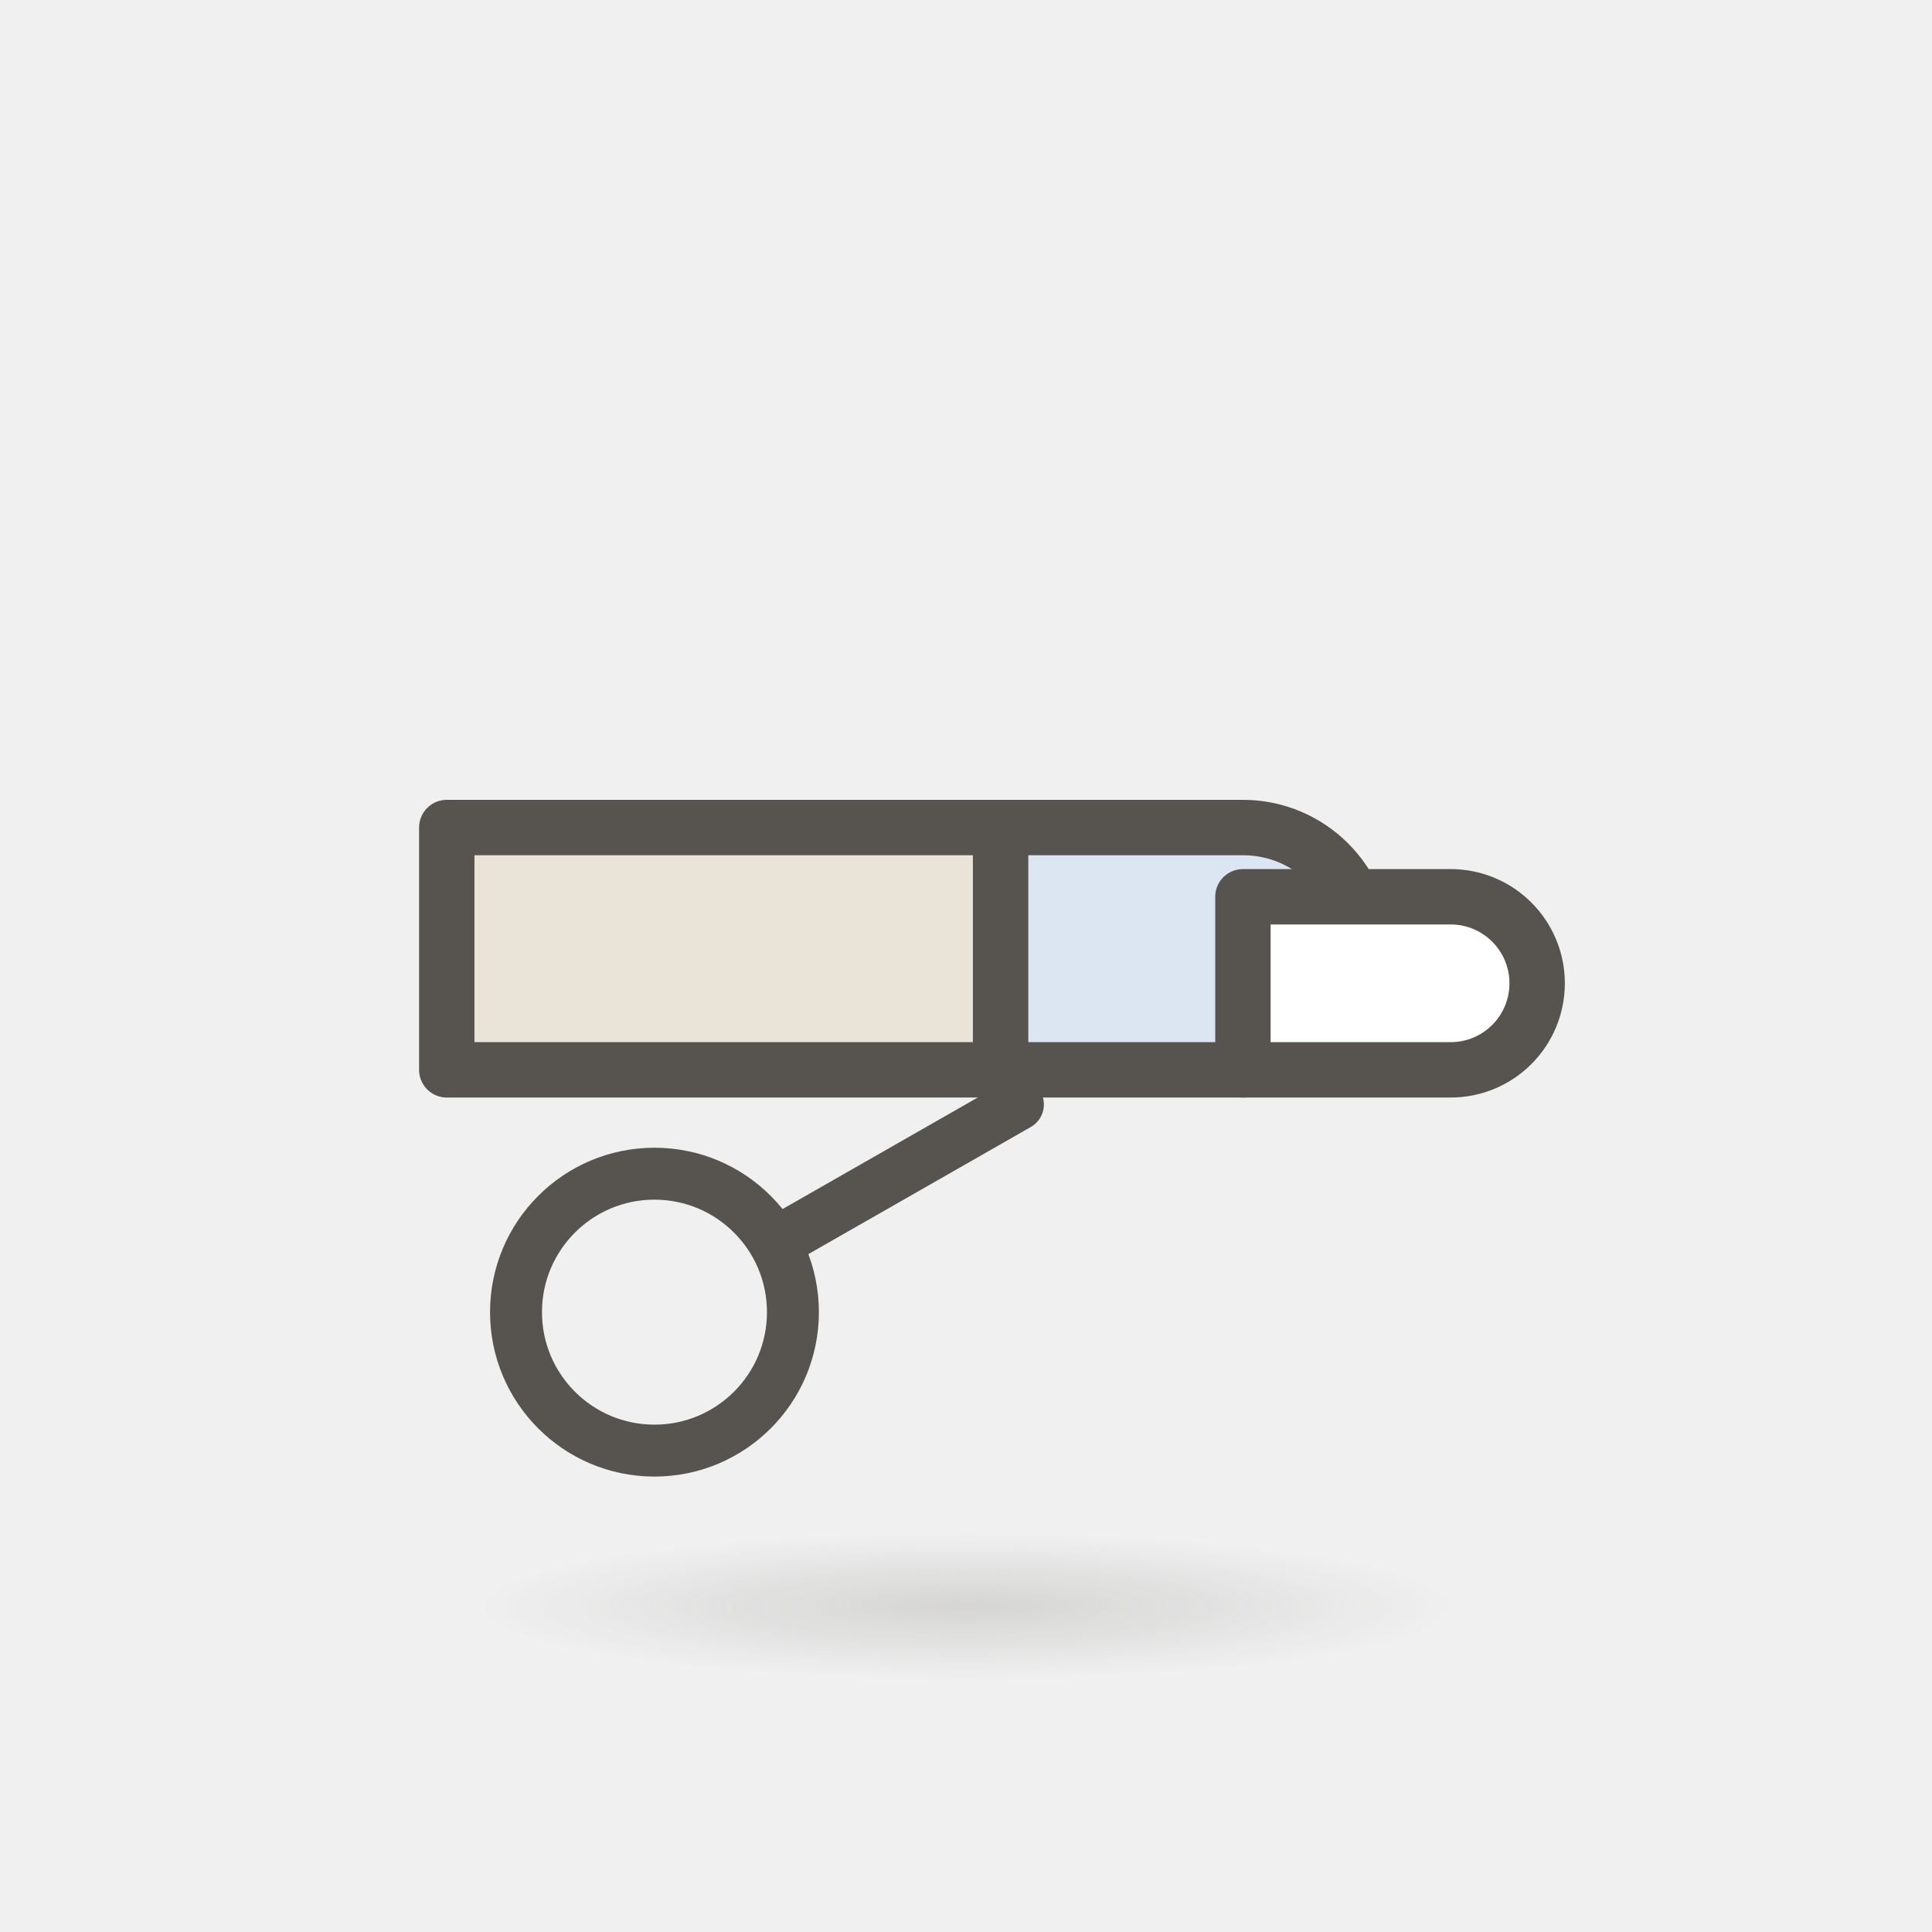
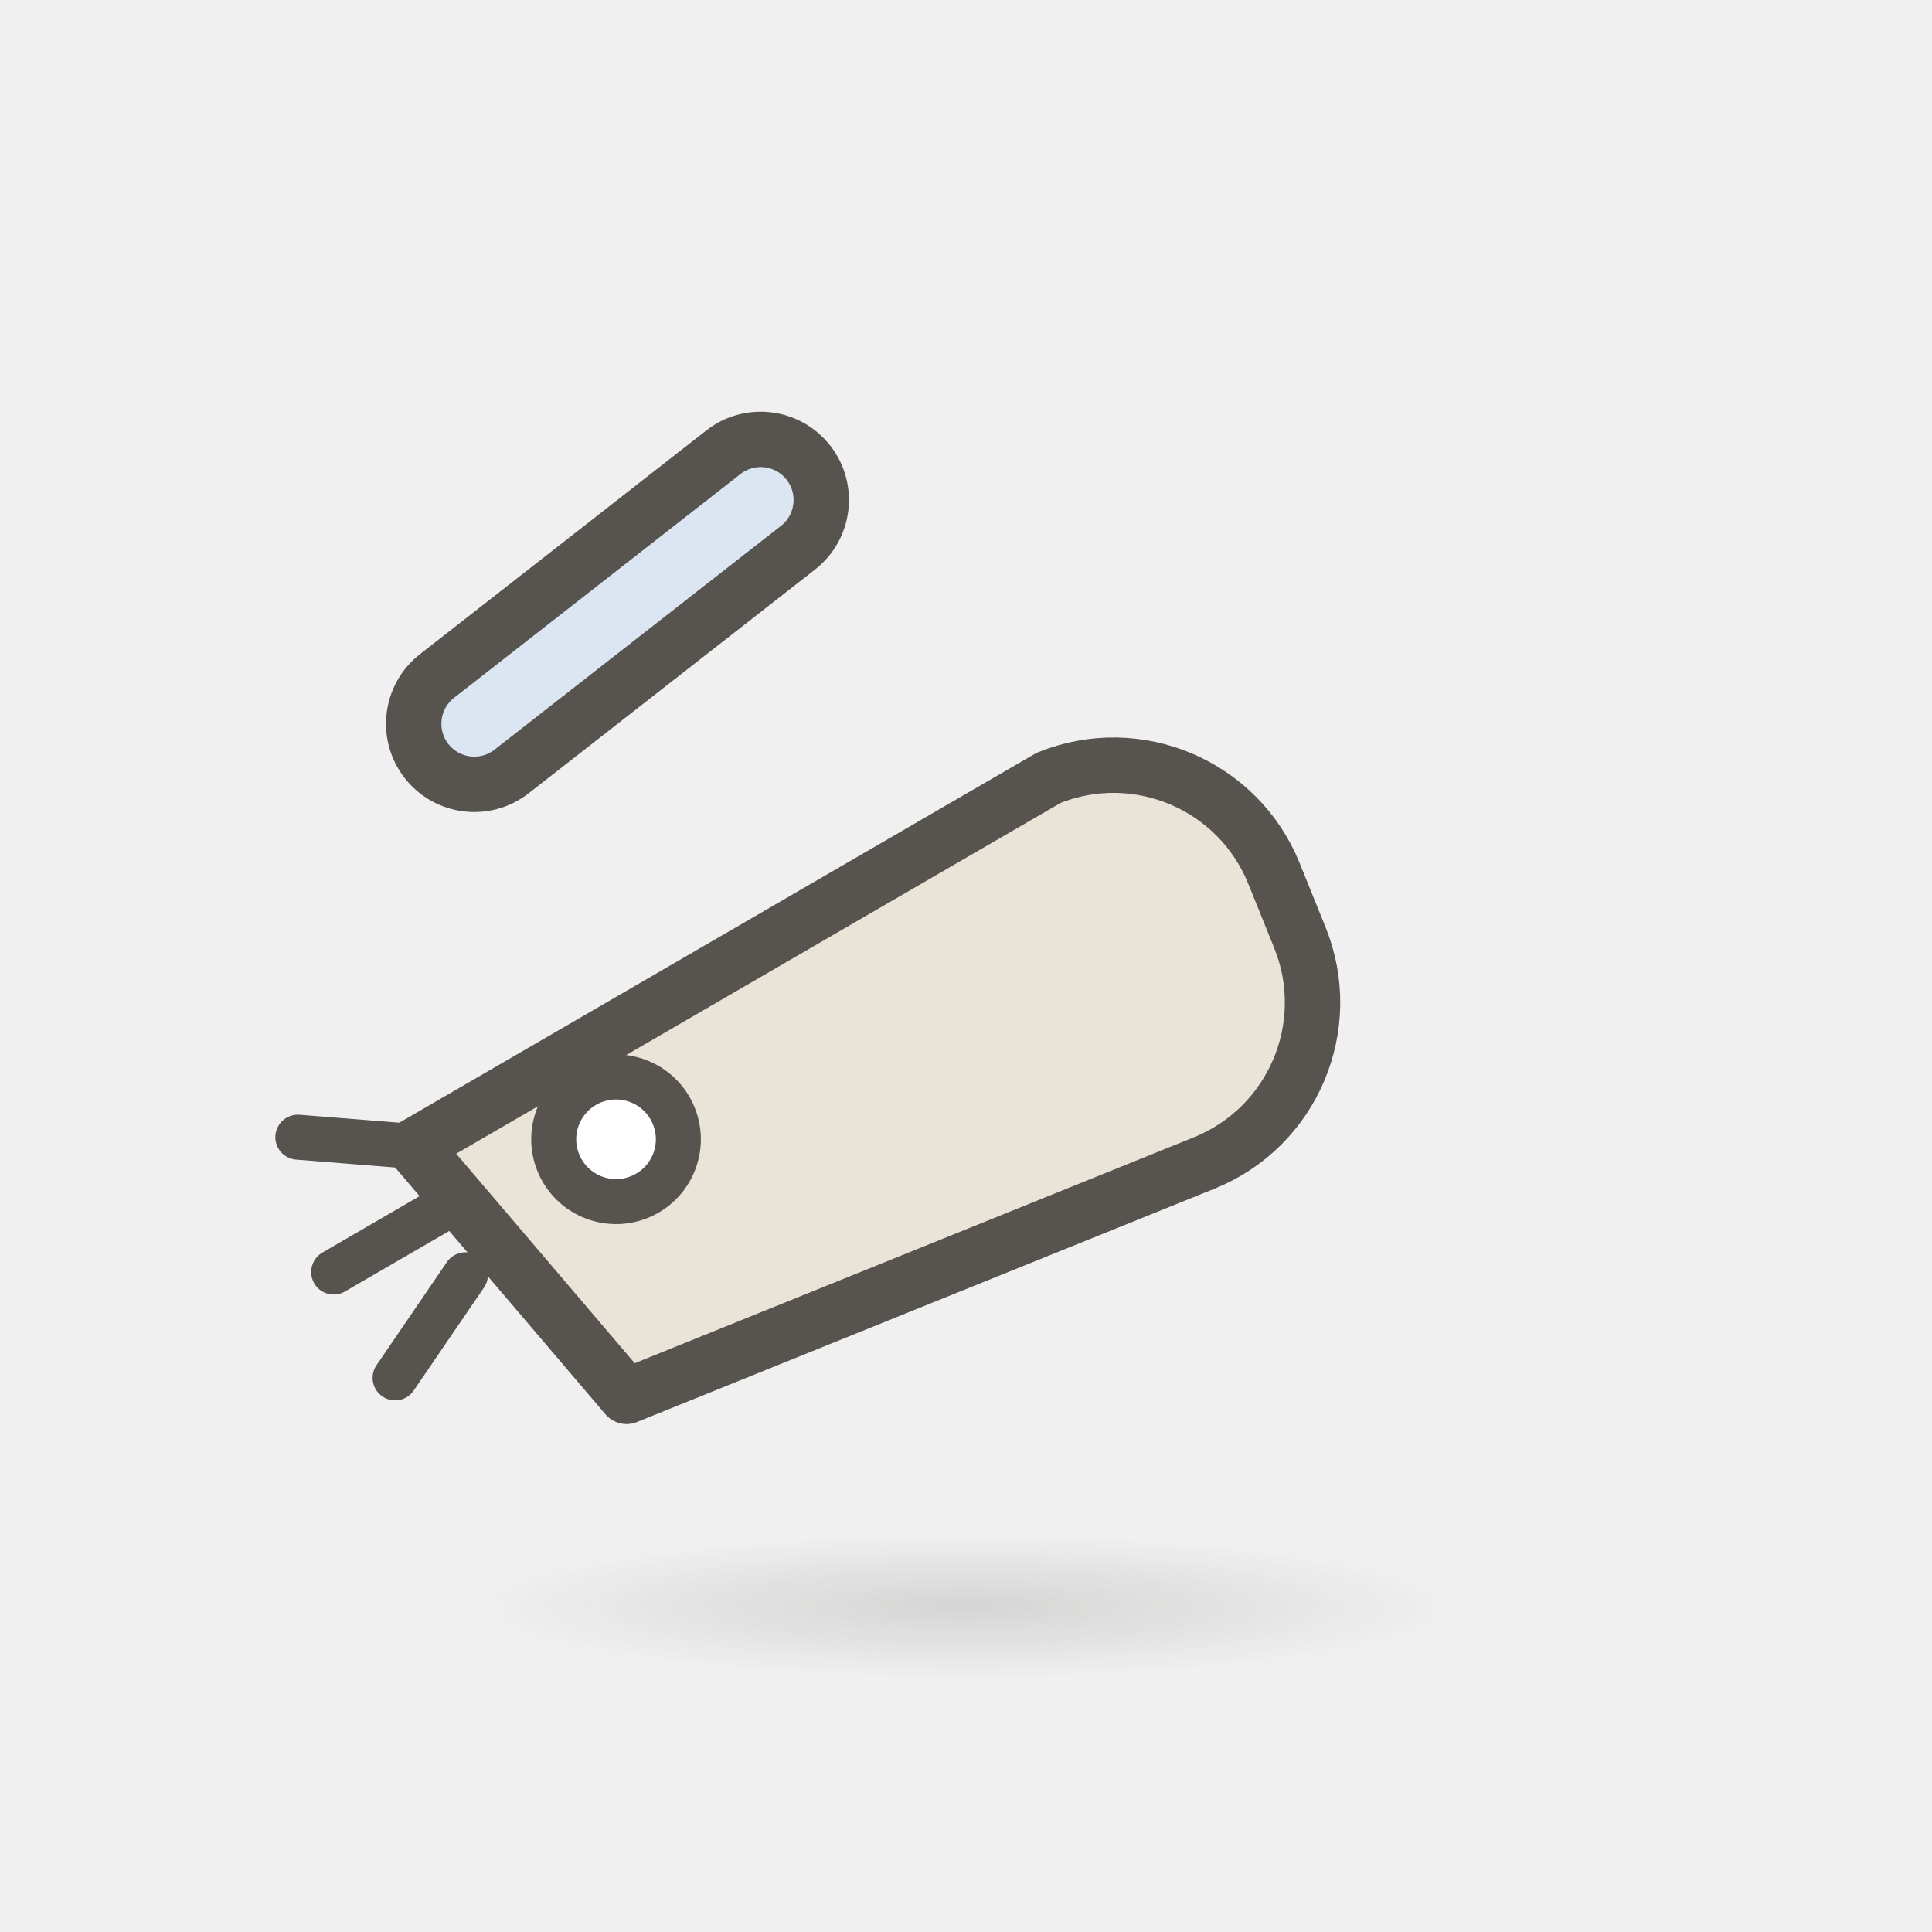
<svg xmlns="http://www.w3.org/2000/svg" viewBox="0 0 96 96" fill="none" stroke-linecap="round" stroke-linejoin="round">
  <g transform="translate(48 48) scale(0.86) translate(-48 -48)">
    <defs>
      <radialGradient id="sh">
        <stop offset="0" stop-color="#57534E" stop-opacity="0.17" />
        <stop offset="0.62" stop-color="#57534E" stop-opacity="0.07" />
        <stop offset="1" stop-color="#57534E" stop-opacity="0" />
      </radialGradient>
    </defs>
    <ellipse cx="48" cy="85" rx="28" ry="4.2" fill="url(#sh)" />
    <g stroke="#57534E" stroke-width="3.2">
-       <path d="M18 40h32v14H18z" fill="#E9E3D8" />
-       <path d="M50 40h14a6 6 0 0 1 0 14H50z" fill="#DCE6F2" />
-       <path d="M64 44h12a5 5 0 0 1 0 10H64z" fill="#FFFFFF" />
-       <circle cx="30" cy="68" r="8" fill="none" stroke-width="3" />
-       <path d="M37 64l14-8" stroke-width="3" />
+       <g transform="rotate(-22 48 52)">
+         <path d="M16 46 L58 40a10 10 0 0 1 10 10v4a10 10 0 0 1-10 10H22z" fill="#E9E3D8" />
+         <path d="M16 46l-6-3M16 50l-7 1M16 54l-6 4" stroke-width="2.6" />
+         <rect x="26" y="22" width="28" height="7" rx="3.5" fill="#DCE6F2" transform="rotate(-16 26 29)" />
+         <circle cx="27" cy="50" r="3.6" fill="#FFFFFF" stroke-width="2.6" />
+       </g>
    </g>
  </g>
</svg>
